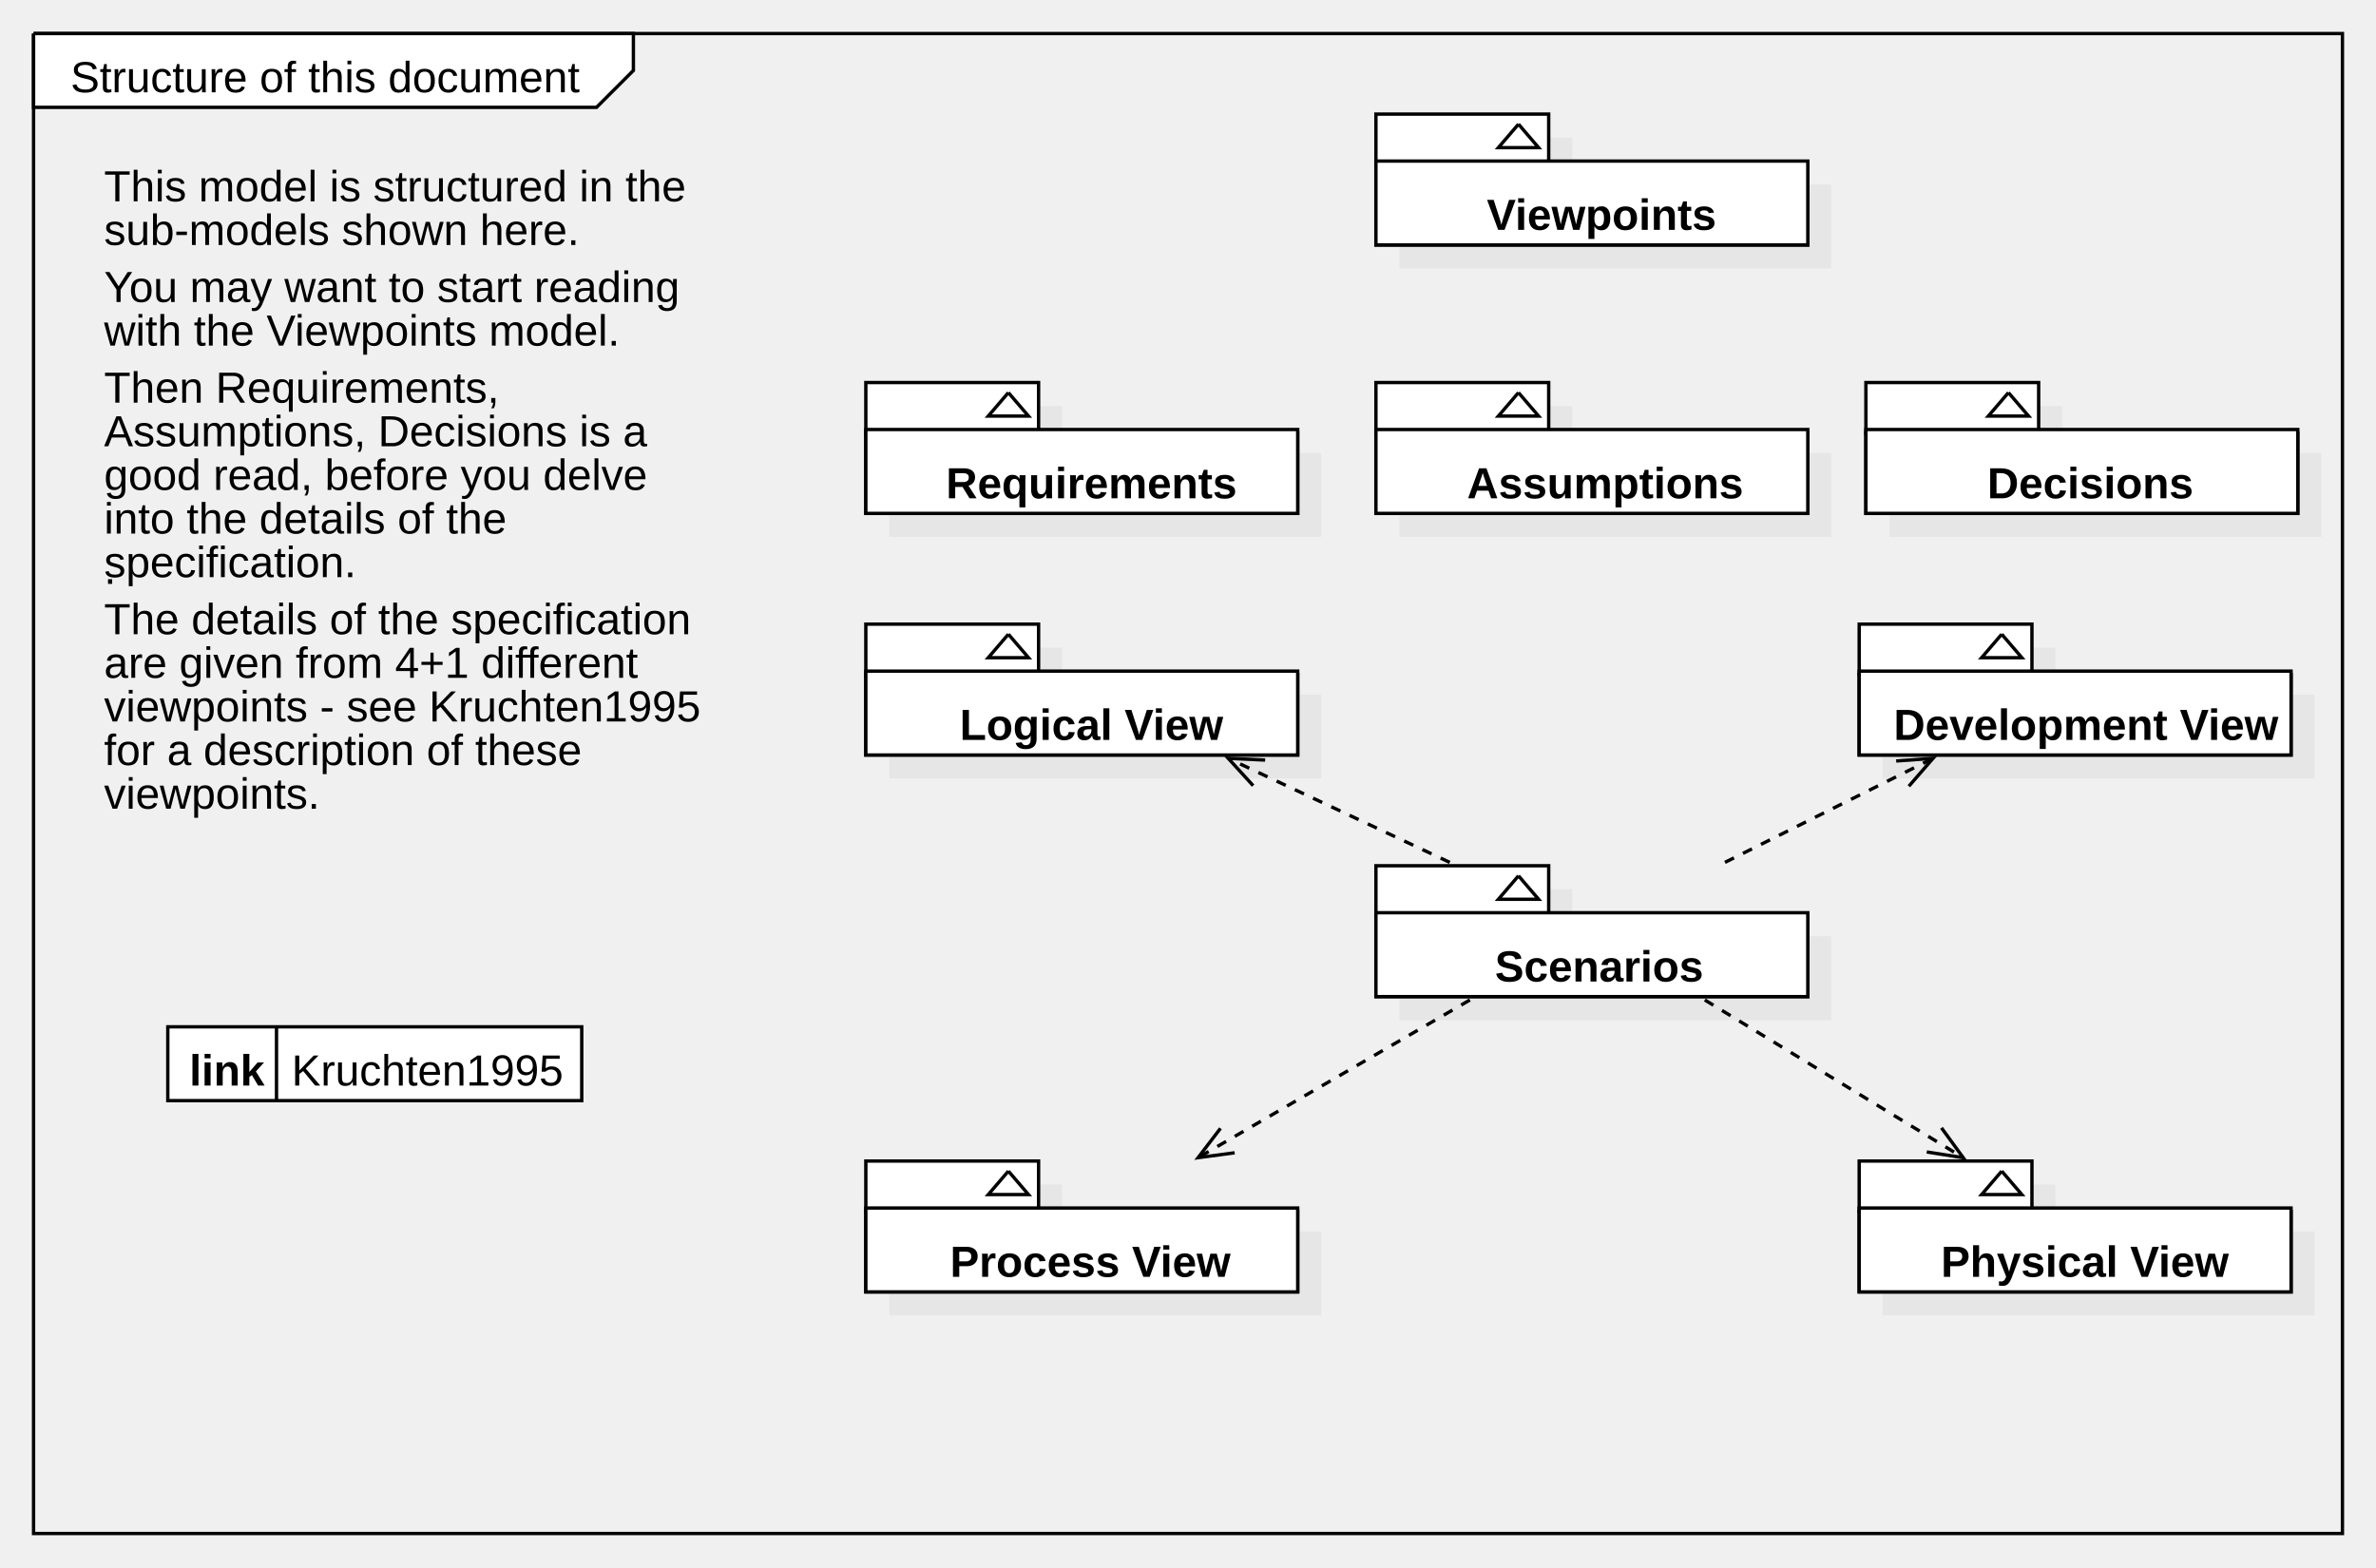
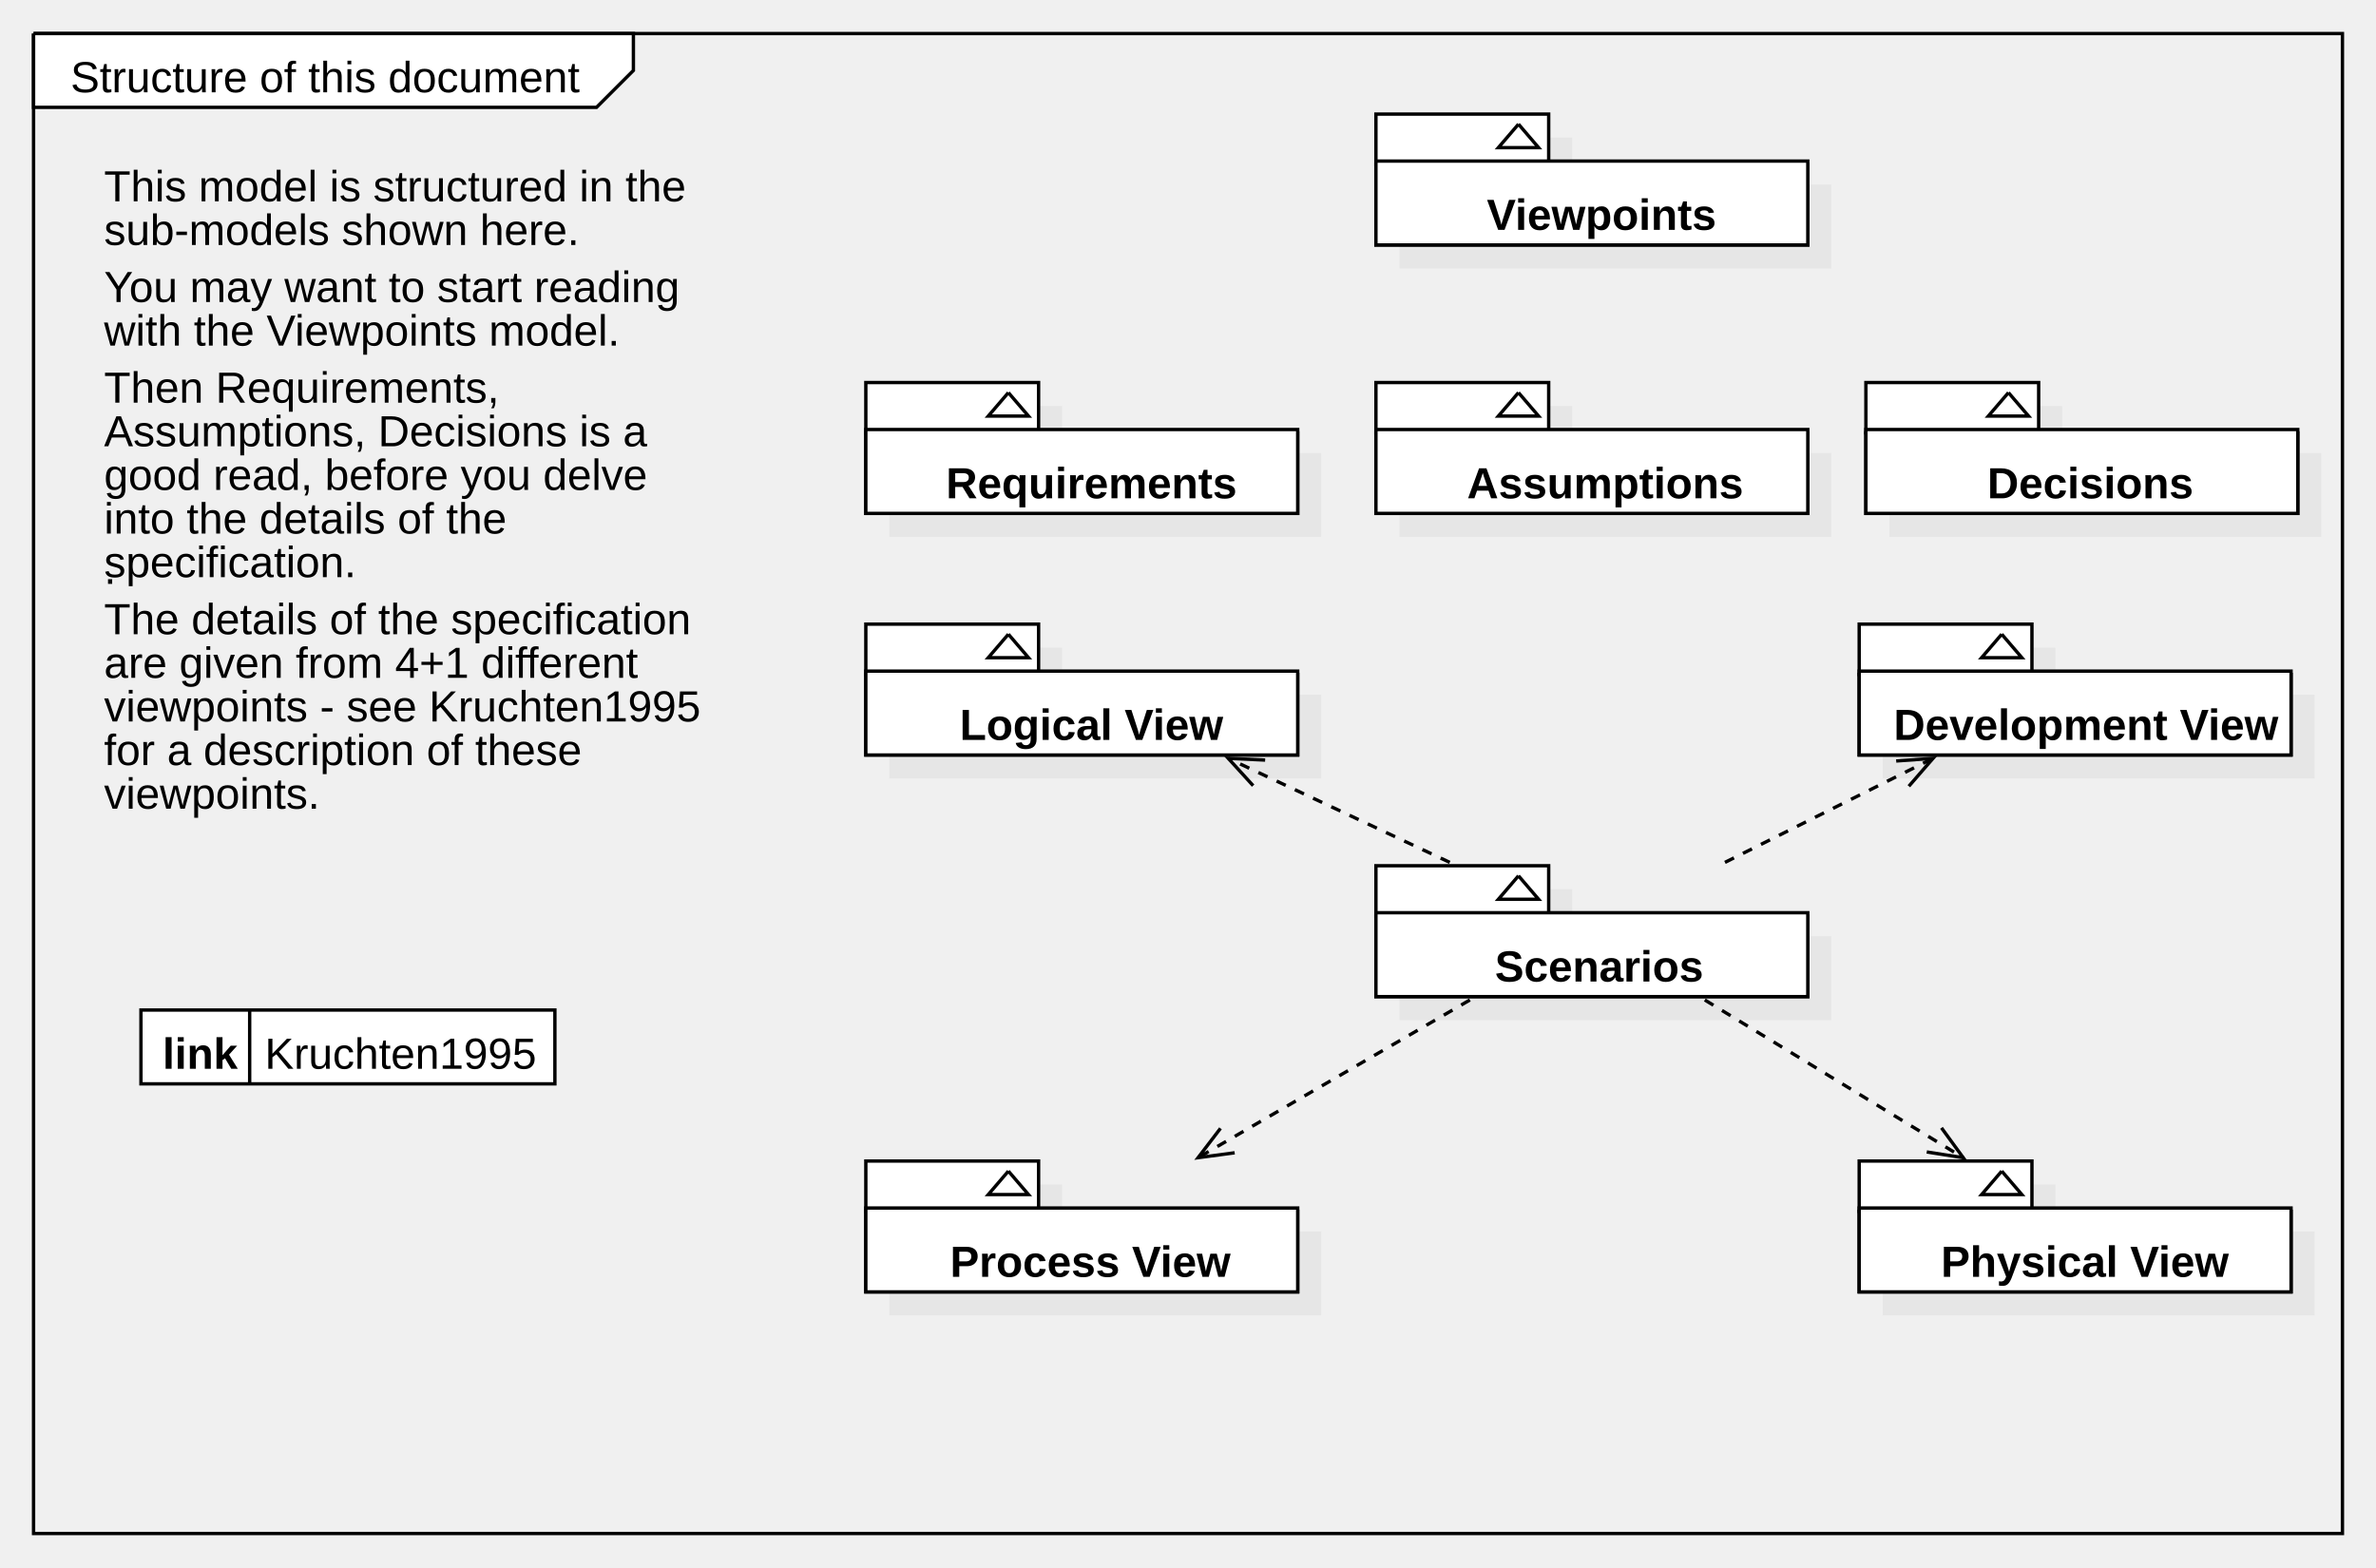
<svg xmlns="http://www.w3.org/2000/svg" version="1.1" width="708" height="467">
  <defs />
  <g>
    <g transform="translate(-6,-6) scale(1,1)">
      <path fill="none" stroke="#000000" d="M 16 16 L 704 16 L 704 463 L 16 463 L 16 16" stroke-miterlimit="10" />
    </g>
    <g transform="translate(-6,-6) scale(1,1)">
      <path fill="#ffffff" stroke="none" d="M 16 16 L 16 38 L 183.741 38 L 194.741 27 L 194.741 16 L 16 16" />
    </g>
    <g transform="translate(-6,-6) scale(1,1)">
      <path fill="none" stroke="#000000" d="M 16 16 L 16 38 L 183.741 38 L 194.741 27 L 194.741 16 L 16 16 L 16 16" stroke-miterlimit="10" />
    </g>
    <g transform="translate(-6,-6) scale(1,1)">
      <g>
        <path fill="none" stroke="none" />
        <text fill="#000000" stroke="none" font-family="Arial" font-size="13px" font-style="normal" font-weight="normal" text-decoration="none" x="27" y="33.5">Structure of this document</text>
      </g>
    </g>
    <g transform="translate(-6,-6) scale(1,1)">
      <g>
        <path fill="none" stroke="none" />
        <text fill="#000000" stroke="none" font-family="Arial" font-size="13px" font-style="normal" font-weight="bold" text-decoration="none" x="21" y="33.5" />
      </g>
    </g>
    <g transform="translate(-6,-6) scale(1,1)">
      <rect fill="#C0C0C0" stroke="none" x="271" y="127" width="51.477" height="15" opacity="0.2" />
    </g>
    <g transform="translate(-6,-6) scale(1,1)">
      <rect fill="#C0C0C0" stroke="none" x="271" y="141" width="128.691" height="25" opacity="0.2" />
    </g>
    <g transform="translate(-6,-6) scale(1,1)">
      <rect fill="#ffffff" stroke="none" x="264" y="135" width="128.691" height="24" />
    </g>
    <g transform="translate(-6,-6) scale(1,1)">
      <path fill="none" stroke="#000000" d="M 264 135 L 392.691 135 L 392.691 159 L 264 159 L 264 135 Z Z" stroke-miterlimit="10" />
    </g>
    <g transform="translate(-6,-6) scale(1,1)">
      <rect fill="#ffffff" stroke="none" x="264" y="120" width="51.477" height="15" />
    </g>
    <g transform="translate(-6,-6) scale(1,1)">
      <path fill="none" stroke="#000000" d="M 264 120 L 315.477 120 L 315.477 135 L 264 135 L 264 120 Z Z" stroke-miterlimit="10" />
    </g>
    <g transform="translate(-6,-6) scale(1,1)">
      <rect fill="#ffffff" stroke="none" x="264" y="134" width="128.691" height="25" />
    </g>
    <g transform="translate(-6,-6) scale(1,1)">
      <path fill="none" stroke="#000000" d="M 264 134 L 392.691 134 L 392.691 159 L 264 159 L 264 134 Z Z" stroke-miterlimit="10" />
    </g>
    <g transform="translate(-6,-6) scale(1,1)">
      <path fill="none" stroke="#000000" d="M 306.477 123 L 300.477 130 L 312.477 130 L 306.477 123" stroke-miterlimit="10" />
    </g>
    <g transform="translate(-6,-6) scale(1,1)">
      <g>
        <path fill="none" stroke="none" />
        <text fill="#000000" stroke="none" font-family="Arial" font-size="13px" font-style="normal" font-weight="bold" text-decoration="none" x="287.883" y="154.5">Requirements</text>
      </g>
    </g>
    <g transform="translate(-6,-6) scale(1,1)">
      <rect fill="#C0C0C0" stroke="none" x="567" y="199" width="51.477" height="15" opacity="0.2" />
    </g>
    <g transform="translate(-6,-6) scale(1,1)">
      <rect fill="#C0C0C0" stroke="none" x="567" y="213" width="128.691" height="25" opacity="0.2" />
    </g>
    <g transform="translate(-6,-6) scale(1,1)">
      <rect fill="#ffffff" stroke="none" x="560" y="207" width="128.691" height="24" />
    </g>
    <g transform="translate(-6,-6) scale(1,1)">
      <path fill="none" stroke="#000000" d="M 560 207 L 688.691 207 L 688.691 231 L 560 231 L 560 207 Z Z" stroke-miterlimit="10" />
    </g>
    <g transform="translate(-6,-6) scale(1,1)">
      <rect fill="#ffffff" stroke="none" x="560" y="192" width="51.477" height="15" />
    </g>
    <g transform="translate(-6,-6) scale(1,1)">
      <path fill="none" stroke="#000000" d="M 560 192 L 611.477 192 L 611.477 207 L 560 207 L 560 192 Z Z" stroke-miterlimit="10" />
    </g>
    <g transform="translate(-6,-6) scale(1,1)">
      <rect fill="#ffffff" stroke="none" x="560" y="206" width="128.691" height="25" />
    </g>
    <g transform="translate(-6,-6) scale(1,1)">
      <path fill="none" stroke="#000000" d="M 560 206 L 688.691 206 L 688.691 231 L 560 231 L 560 206 Z Z" stroke-miterlimit="10" />
    </g>
    <g transform="translate(-6,-6) scale(1,1)">
      <path fill="none" stroke="#000000" d="M 602.477 195 L 596.477 202 L 608.477 202 L 602.477 195" stroke-miterlimit="10" />
    </g>
    <g transform="translate(-6,-6) scale(1,1)">
      <g>
        <path fill="none" stroke="none" />
        <text fill="#000000" stroke="none" font-family="Arial" font-size="13px" font-style="normal" font-weight="bold" text-decoration="none" x="570.27" y="226.5">Development View</text>
      </g>
    </g>
    <g transform="translate(-6,-6) scale(1,1)">
      <rect fill="#C0C0C0" stroke="none" x="271" y="359" width="51.477" height="15" opacity="0.2" />
    </g>
    <g transform="translate(-6,-6) scale(1,1)">
      <rect fill="#C0C0C0" stroke="none" x="271" y="373" width="128.691" height="25" opacity="0.2" />
    </g>
    <g transform="translate(-6,-6) scale(1,1)">
      <rect fill="#ffffff" stroke="none" x="264" y="367" width="128.691" height="24" />
    </g>
    <g transform="translate(-6,-6) scale(1,1)">
      <path fill="none" stroke="#000000" d="M 264 367 L 392.691 367 L 392.691 391 L 264 391 L 264 367 Z Z" stroke-miterlimit="10" />
    </g>
    <g transform="translate(-6,-6) scale(1,1)">
      <rect fill="#ffffff" stroke="none" x="264" y="352" width="51.477" height="15" />
    </g>
    <g transform="translate(-6,-6) scale(1,1)">
      <path fill="none" stroke="#000000" d="M 264 352 L 315.477 352 L 315.477 367 L 264 367 L 264 352 Z Z" stroke-miterlimit="10" />
    </g>
    <g transform="translate(-6,-6) scale(1,1)">
      <rect fill="#ffffff" stroke="none" x="264" y="366" width="128.691" height="25" />
    </g>
    <g transform="translate(-6,-6) scale(1,1)">
      <path fill="none" stroke="#000000" d="M 264 366 L 392.691 366 L 392.691 391 L 264 391 L 264 366 Z Z" stroke-miterlimit="10" />
    </g>
    <g transform="translate(-6,-6) scale(1,1)">
      <path fill="none" stroke="#000000" d="M 306.477 355 L 300.477 362 L 312.477 362 L 306.477 355" stroke-miterlimit="10" />
    </g>
    <g transform="translate(-6,-6) scale(1,1)">
      <g>
        <path fill="none" stroke="none" />
        <text fill="#000000" stroke="none" font-family="Arial" font-size="13px" font-style="normal" font-weight="bold" text-decoration="none" x="289.089" y="386.5">Process View</text>
      </g>
    </g>
    <g transform="translate(-6,-6) scale(1,1)">
      <rect fill="#C0C0C0" stroke="none" x="567" y="359" width="51.477" height="15" opacity="0.2" />
    </g>
    <g transform="translate(-6,-6) scale(1,1)">
      <rect fill="#C0C0C0" stroke="none" x="567" y="373" width="128.691" height="25" opacity="0.2" />
    </g>
    <g transform="translate(-6,-6) scale(1,1)">
      <rect fill="#ffffff" stroke="none" x="560" y="367" width="128.691" height="24" />
    </g>
    <g transform="translate(-6,-6) scale(1,1)">
      <path fill="none" stroke="#000000" d="M 560 367 L 688.691 367 L 688.691 391 L 560 391 L 560 367 Z Z" stroke-miterlimit="10" />
    </g>
    <g transform="translate(-6,-6) scale(1,1)">
      <rect fill="#ffffff" stroke="none" x="560" y="352" width="51.477" height="15" />
    </g>
    <g transform="translate(-6,-6) scale(1,1)">
      <path fill="none" stroke="#000000" d="M 560 352 L 611.477 352 L 611.477 367 L 560 367 L 560 352 Z Z" stroke-miterlimit="10" />
    </g>
    <g transform="translate(-6,-6) scale(1,1)">
      <rect fill="#ffffff" stroke="none" x="560" y="366" width="128.691" height="25" />
    </g>
    <g transform="translate(-6,-6) scale(1,1)">
      <path fill="none" stroke="#000000" d="M 560 366 L 688.691 366 L 688.691 391 L 560 391 L 560 366 Z Z" stroke-miterlimit="10" />
    </g>
    <g transform="translate(-6,-6) scale(1,1)">
      <path fill="none" stroke="#000000" d="M 602.477 355 L 596.477 362 L 608.477 362 L 602.477 355" stroke-miterlimit="10" />
    </g>
    <g transform="translate(-6,-6) scale(1,1)">
      <g>
        <path fill="none" stroke="none" />
        <text fill="#000000" stroke="none" font-family="Arial" font-size="13px" font-style="normal" font-weight="bold" text-decoration="none" x="584.365" y="386.5">Physical View</text>
      </g>
    </g>
    <g transform="translate(-6,-6) scale(1,1)">
      <rect fill="#C0C0C0" stroke="none" x="423" y="271" width="51.477" height="15" opacity="0.2" />
    </g>
    <g transform="translate(-6,-6) scale(1,1)">
      <rect fill="#C0C0C0" stroke="none" x="423" y="285" width="128.691" height="25" opacity="0.2" />
    </g>
    <g transform="translate(-6,-6) scale(1,1)">
      <rect fill="#ffffff" stroke="none" x="416" y="279" width="128.691" height="24" />
    </g>
    <g transform="translate(-6,-6) scale(1,1)">
      <path fill="none" stroke="#000000" d="M 416 279 L 544.691 279 L 544.691 303 L 416 303 L 416 279 Z Z" stroke-miterlimit="10" />
    </g>
    <g transform="translate(-6,-6) scale(1,1)">
      <rect fill="#ffffff" stroke="none" x="416" y="264" width="51.477" height="15" />
    </g>
    <g transform="translate(-6,-6) scale(1,1)">
      <path fill="none" stroke="#000000" d="M 416 264 L 467.477 264 L 467.477 279 L 416 279 L 416 264 Z Z" stroke-miterlimit="10" />
    </g>
    <g transform="translate(-6,-6) scale(1,1)">
      <rect fill="#ffffff" stroke="none" x="416" y="278" width="128.691" height="25" />
    </g>
    <g transform="translate(-6,-6) scale(1,1)">
      <path fill="none" stroke="#000000" d="M 416 278 L 544.691 278 L 544.691 303 L 416 303 L 416 278 Z Z" stroke-miterlimit="10" />
    </g>
    <g transform="translate(-6,-6) scale(1,1)">
      <path fill="none" stroke="#000000" d="M 458.477 267 L 452.477 274 L 464.477 274 L 458.477 267" stroke-miterlimit="10" />
    </g>
    <g transform="translate(-6,-6) scale(1,1)">
      <g>
        <path fill="none" stroke="none" />
        <text fill="#000000" stroke="none" font-family="Arial" font-size="13px" font-style="normal" font-weight="bold" text-decoration="none" x="451.442" y="298.5">Scenarios</text>
      </g>
    </g>
    <g transform="translate(-6,-6) scale(1,1)">
      <rect fill="#C0C0C0" stroke="none" x="271" y="199" width="51.477" height="15" opacity="0.2" />
    </g>
    <g transform="translate(-6,-6) scale(1,1)">
      <rect fill="#C0C0C0" stroke="none" x="271" y="213" width="128.691" height="25" opacity="0.2" />
    </g>
    <g transform="translate(-6,-6) scale(1,1)">
      <rect fill="#ffffff" stroke="none" x="264" y="207" width="128.691" height="24" />
    </g>
    <g transform="translate(-6,-6) scale(1,1)">
      <path fill="none" stroke="#000000" d="M 264 207 L 392.691 207 L 392.691 231 L 264 231 L 264 207 Z Z" stroke-miterlimit="10" />
    </g>
    <g transform="translate(-6,-6) scale(1,1)">
      <rect fill="#ffffff" stroke="none" x="264" y="192" width="51.477" height="15" />
    </g>
    <g transform="translate(-6,-6) scale(1,1)">
      <path fill="none" stroke="#000000" d="M 264 192 L 315.477 192 L 315.477 207 L 264 207 L 264 192 Z Z" stroke-miterlimit="10" />
    </g>
    <g transform="translate(-6,-6) scale(1,1)">
      <rect fill="#ffffff" stroke="none" x="264" y="206" width="128.691" height="25" />
    </g>
    <g transform="translate(-6,-6) scale(1,1)">
      <path fill="none" stroke="#000000" d="M 264 206 L 392.691 206 L 392.691 231 L 264 231 L 264 206 Z Z" stroke-miterlimit="10" />
    </g>
    <g transform="translate(-6,-6) scale(1,1)">
      <path fill="none" stroke="#000000" d="M 306.477 195 L 300.477 202 L 312.477 202 L 306.477 195" stroke-miterlimit="10" />
    </g>
    <g transform="translate(-6,-6) scale(1,1)">
      <g>
        <path fill="none" stroke="none" />
        <text fill="#000000" stroke="none" font-family="Arial" font-size="13px" font-style="normal" font-weight="bold" text-decoration="none" x="291.97" y="226.5">Logical View</text>
      </g>
    </g>
    <g transform="translate(-6,-6) scale(1,1)">
      <path fill="none" stroke="#000000" d="M 520 263 L 582 232" stroke-miterlimit="10" stroke-dasharray="3" />
    </g>
    <g transform="translate(-6,-6) scale(1,1)">
      <path fill="none" stroke="#000000" d="M 574.793 240.31 L 582 232 L 571.028 232.78" stroke-miterlimit="10" />
    </g>
    <g transform="translate(-6,-6) scale(1,1)">
      <path fill="none" stroke="#000000" d="M 438 263 L 372 232" stroke-miterlimit="10" stroke-dasharray="3" />
    </g>
    <g transform="translate(-6,-6) scale(1,1)">
      <path fill="none" stroke="#000000" d="M 382.988 232.51 L 372 232 L 379.409 240.131" stroke-miterlimit="10" />
    </g>
    <g transform="translate(-6,-6) scale(1,1)">
      <path fill="none" stroke="#000000" d="M 444 304 L 363 351" stroke-miterlimit="10" stroke-dasharray="3" />
    </g>
    <g transform="translate(-6,-6) scale(1,1)">
      <path fill="none" stroke="#000000" d="M 369.677 342.259 L 363 351 L 373.903 349.541" stroke-miterlimit="10" />
    </g>
    <g transform="translate(-6,-6) scale(1,1)">
      <path fill="none" stroke="#000000" d="M 514 304 L 591 351" stroke-miterlimit="10" stroke-dasharray="3" />
    </g>
    <g transform="translate(-6,-6) scale(1,1)">
      <path fill="none" stroke="#000000" d="M 580.132 349.298 L 591 351 L 584.519 342.112" stroke-miterlimit="10" />
    </g>
    <g transform="translate(-6,-6) scale(1,1)">
      <rect fill="#C0C0C0" stroke="none" x="423" y="47" width="51.477" height="15" opacity="0.2" />
    </g>
    <g transform="translate(-6,-6) scale(1,1)">
      <rect fill="#C0C0C0" stroke="none" x="423" y="61" width="128.691" height="25" opacity="0.2" />
    </g>
    <g transform="translate(-6,-6) scale(1,1)">
      <rect fill="#ffffff" stroke="none" x="416" y="55" width="128.691" height="24" />
    </g>
    <g transform="translate(-6,-6) scale(1,1)">
      <path fill="none" stroke="#000000" d="M 416 55 L 544.691 55 L 544.691 79 L 416 79 L 416 55 Z Z" stroke-miterlimit="10" />
    </g>
    <g transform="translate(-6,-6) scale(1,1)">
      <rect fill="#ffffff" stroke="none" x="416" y="40" width="51.477" height="15" />
    </g>
    <g transform="translate(-6,-6) scale(1,1)">
      <path fill="none" stroke="#000000" d="M 416 40 L 467.477 40 L 467.477 55 L 416 55 L 416 40 Z Z" stroke-miterlimit="10" />
    </g>
    <g transform="translate(-6,-6) scale(1,1)">
      <rect fill="#ffffff" stroke="none" x="416" y="54" width="128.691" height="25" />
    </g>
    <g transform="translate(-6,-6) scale(1,1)">
      <path fill="none" stroke="#000000" d="M 416 54 L 544.691 54 L 544.691 79 L 416 79 L 416 54 Z Z" stroke-miterlimit="10" />
    </g>
    <g transform="translate(-6,-6) scale(1,1)">
      <path fill="none" stroke="#000000" d="M 458.477 43 L 452.477 50 L 464.477 50 L 458.477 43" stroke-miterlimit="10" />
    </g>
    <g transform="translate(-6,-6) scale(1,1)">
      <g>
        <path fill="none" stroke="none" />
        <text fill="#000000" stroke="none" font-family="Arial" font-size="13px" font-style="normal" font-weight="bold" text-decoration="none" x="449.03" y="74.5">Viewpoints</text>
      </g>
    </g>
    <g transform="translate(-6,-6) scale(1,1)">
      <g>
        <path fill="none" stroke="none" />
        <text fill="#000000" stroke="none" font-family="Arial" font-size="13px" font-style="normal" font-weight="normal" text-decoration="none" x="37" y="66">This model is structured in the</text>
        <text fill="#000000" stroke="none" font-family="Arial" font-size="13px" font-style="normal" font-weight="normal" text-decoration="none" x="37" y="79">sub-models shown here. </text>
      </g>
    </g>
    <g transform="translate(-6,-6) scale(1,1)">
      <g>
        <path fill="none" stroke="none" />
      </g>
    </g>
    <g transform="translate(-6,-6) scale(1,1)">
      <g>
        <path fill="none" stroke="none" />
        <text fill="#000000" stroke="none" font-family="Arial" font-size="13px" font-style="normal" font-weight="normal" text-decoration="none" x="37" y="96">You may want to start reading</text>
        <text fill="#000000" stroke="none" font-family="Arial" font-size="13px" font-style="normal" font-weight="normal" text-decoration="none" x="37" y="109">with the Viewpoints model. </text>
      </g>
    </g>
    <g transform="translate(-6,-6) scale(1,1)">
      <g>
        <path fill="none" stroke="none" />
      </g>
    </g>
    <g transform="translate(-6,-6) scale(1,1)">
      <g>
        <path fill="none" stroke="none" />
        <text fill="#000000" stroke="none" font-family="Arial" font-size="13px" font-style="normal" font-weight="normal" text-decoration="none" x="37" y="126">Then Requirements,</text>
        <text fill="#000000" stroke="none" font-family="Arial" font-size="13px" font-style="normal" font-weight="normal" text-decoration="none" x="37" y="139">Assumptions, Decisions is a</text>
        <text fill="#000000" stroke="none" font-family="Arial" font-size="13px" font-style="normal" font-weight="normal" text-decoration="none" x="37" y="152">good read, before you delve</text>
        <text fill="#000000" stroke="none" font-family="Arial" font-size="13px" font-style="normal" font-weight="normal" text-decoration="none" x="37" y="165">into the details of the</text>
        <text fill="#000000" stroke="none" font-family="Arial" font-size="13px" font-style="normal" font-weight="normal" text-decoration="none" x="37" y="178">specification. </text>
      </g>
    </g>
    <g transform="translate(-6,-6) scale(1,1)">
      <g>
        <path fill="none" stroke="none" />
        <text fill="#000000" stroke="none" font-family="Arial" font-size="13px" font-style="normal" font-weight="normal" text-decoration="none" x="37" y="180">.</text>
      </g>
    </g>
    <g transform="translate(-6,-6) scale(1,1)">
      <g>
        <path fill="none" stroke="none" />
        <text fill="#000000" stroke="none" font-family="Arial" font-size="13px" font-style="normal" font-weight="normal" text-decoration="none" x="37" y="195">The details of the specification</text>
        <text fill="#000000" stroke="none" font-family="Arial" font-size="13px" font-style="normal" font-weight="normal" text-decoration="none" x="37" y="208">are given from 4+1 different</text>
        <text fill="#000000" stroke="none" font-family="Arial" font-size="13px" font-style="normal" font-weight="normal" text-decoration="none" x="37" y="221">viewpoints - see Kruchten1995</text>
        <text fill="#000000" stroke="none" font-family="Arial" font-size="13px" font-style="normal" font-weight="normal" text-decoration="none" x="37" y="234">for a description of these</text>
        <text fill="#000000" stroke="none" font-family="Arial" font-size="13px" font-style="normal" font-weight="normal" text-decoration="none" x="37" y="247">viewpoints. </text>
      </g>
    </g>
    <g transform="translate(-6,-6) scale(1,1)">
      <rect fill="#C0C0C0" stroke="none" x="423" y="127" width="51.477" height="15" opacity="0.2" />
    </g>
    <g transform="translate(-6,-6) scale(1,1)">
      <rect fill="#C0C0C0" stroke="none" x="423" y="141" width="128.691" height="25" opacity="0.2" />
    </g>
    <g transform="translate(-6,-6) scale(1,1)">
      <rect fill="#ffffff" stroke="none" x="416" y="135" width="128.691" height="24" />
    </g>
    <g transform="translate(-6,-6) scale(1,1)">
      <path fill="none" stroke="#000000" d="M 416 135 L 544.691 135 L 544.691 159 L 416 159 L 416 135 Z Z" stroke-miterlimit="10" />
    </g>
    <g transform="translate(-6,-6) scale(1,1)">
      <rect fill="#ffffff" stroke="none" x="416" y="120" width="51.477" height="15" />
    </g>
    <g transform="translate(-6,-6) scale(1,1)">
      <path fill="none" stroke="#000000" d="M 416 120 L 467.477 120 L 467.477 135 L 416 135 L 416 120 Z Z" stroke-miterlimit="10" />
    </g>
    <g transform="translate(-6,-6) scale(1,1)">
      <rect fill="#ffffff" stroke="none" x="416" y="134" width="128.691" height="25" />
    </g>
    <g transform="translate(-6,-6) scale(1,1)">
      <path fill="none" stroke="#000000" d="M 416 134 L 544.691 134 L 544.691 159 L 416 159 L 416 134 Z Z" stroke-miterlimit="10" />
    </g>
    <g transform="translate(-6,-6) scale(1,1)">
      <path fill="none" stroke="#000000" d="M 458.477 123 L 452.477 130 L 464.477 130 L 458.477 123" stroke-miterlimit="10" />
    </g>
    <g transform="translate(-6,-6) scale(1,1)">
      <g>
        <path fill="none" stroke="none" />
        <text fill="#000000" stroke="none" font-family="Arial" font-size="13px" font-style="normal" font-weight="bold" text-decoration="none" x="443.136" y="154.5">Assumptions</text>
      </g>
    </g>
    <g transform="translate(-6,-6) scale(1,1)">
      <rect fill="#C0C0C0" stroke="none" x="569" y="127" width="51.477" height="15" opacity="0.2" />
    </g>
    <g transform="translate(-6,-6) scale(1,1)">
      <rect fill="#C0C0C0" stroke="none" x="569" y="141" width="128.691" height="25" opacity="0.2" />
    </g>
    <g transform="translate(-6,-6) scale(1,1)">
      <rect fill="#ffffff" stroke="none" x="562" y="135" width="128.691" height="24" />
    </g>
    <g transform="translate(-6,-6) scale(1,1)">
      <path fill="none" stroke="#000000" d="M 562 135 L 690.691 135 L 690.691 159 L 562 159 L 562 135 Z Z" stroke-miterlimit="10" />
    </g>
    <g transform="translate(-6,-6) scale(1,1)">
      <rect fill="#ffffff" stroke="none" x="562" y="120" width="51.477" height="15" />
    </g>
    <g transform="translate(-6,-6) scale(1,1)">
      <path fill="none" stroke="#000000" d="M 562 120 L 613.477 120 L 613.477 135 L 562 135 L 562 120 Z Z" stroke-miterlimit="10" />
    </g>
    <g transform="translate(-6,-6) scale(1,1)">
      <rect fill="#ffffff" stroke="none" x="562" y="134" width="128.691" height="25" />
    </g>
    <g transform="translate(-6,-6) scale(1,1)">
      <path fill="none" stroke="#000000" d="M 562 134 L 690.691 134 L 690.691 159 L 562 159 L 562 134 Z Z" stroke-miterlimit="10" />
    </g>
    <g transform="translate(-6,-6) scale(1,1)">
      <path fill="none" stroke="#000000" d="M 604.477 123 L 598.477 130 L 610.477 130 L 604.477 123" stroke-miterlimit="10" />
    </g>
    <g transform="translate(-6,-6) scale(1,1)">
      <g>
        <path fill="none" stroke="none" />
        <text fill="#000000" stroke="none" font-family="Arial" font-size="13px" font-style="normal" font-weight="bold" text-decoration="none" x="598.168" y="154.5">Decisions</text>
      </g>
    </g>
    <g transform="translate(-6,-6) scale(1,1)">
-       <rect fill="#ffffff" stroke="none" x="56" y="312" width="123.346" height="22" />
-     </g>
-     <g transform="translate(-6,-6) scale(1,1)">
-       <path fill="none" stroke="#000000" d="M 56 312 L 179.346 312 L 179.346 334 L 56 334 L 56 312 Z Z" stroke-miterlimit="10" />
-     </g>
-     <g transform="translate(-6,-6) scale(1,1)">
-       <path fill="none" stroke="#000000" d="M 88.395 312 L 88.395 334" stroke-miterlimit="10" />
-     </g>
-     <g transform="translate(-6,-6) scale(1,1)">
-       <g>
-         <path fill="none" stroke="none" />
-         <text fill="#000000" stroke="none" font-family="Arial" font-size="13px" font-style="normal" font-weight="normal" text-decoration="none" x="92.895" y="329.5">Kruchten1995</text>
-       </g>
-     </g>
-     <g transform="translate(-6,-6) scale(1,1)">
-       <g>
-         <path fill="none" stroke="none" />
-         <text fill="#000000" stroke="none" font-family="Arial" font-size="13px" font-style="normal" font-weight="bold" text-decoration="none" x="62.444" y="329.5">link</text>
+       <rect fill="#ffffff" stroke="none" x="48" y="307" width="123.346" height="22" />
+     </g>
+     <g transform="translate(-6,-6) scale(1,1)">
+       <path fill="none" stroke="#000000" d="M 48 307 L 171.346 307 L 171.346 329 L 48 329 L 48 307 Z Z" stroke-miterlimit="10" />
+     </g>
+     <g transform="translate(-6,-6) scale(1,1)">
+       <path fill="none" stroke="#000000" d="M 80.395 307 L 80.395 329" stroke-miterlimit="10" />
+     </g>
+     <g transform="translate(-6,-6) scale(1,1)">
+       <g>
+         <path fill="none" stroke="none" />
+         <text fill="#000000" stroke="none" font-family="Arial" font-size="13px" font-style="normal" font-weight="normal" text-decoration="none" x="84.895" y="324.5">Kruchten1995</text>
+       </g>
+     </g>
+     <g transform="translate(-6,-6) scale(1,1)">
+       <g>
+         <path fill="none" stroke="none" />
+         <text fill="#000000" stroke="none" font-family="Arial" font-size="13px" font-style="normal" font-weight="bold" text-decoration="none" x="54.444" y="324.5">link</text>
      </g>
    </g>
  </g>
</svg>
